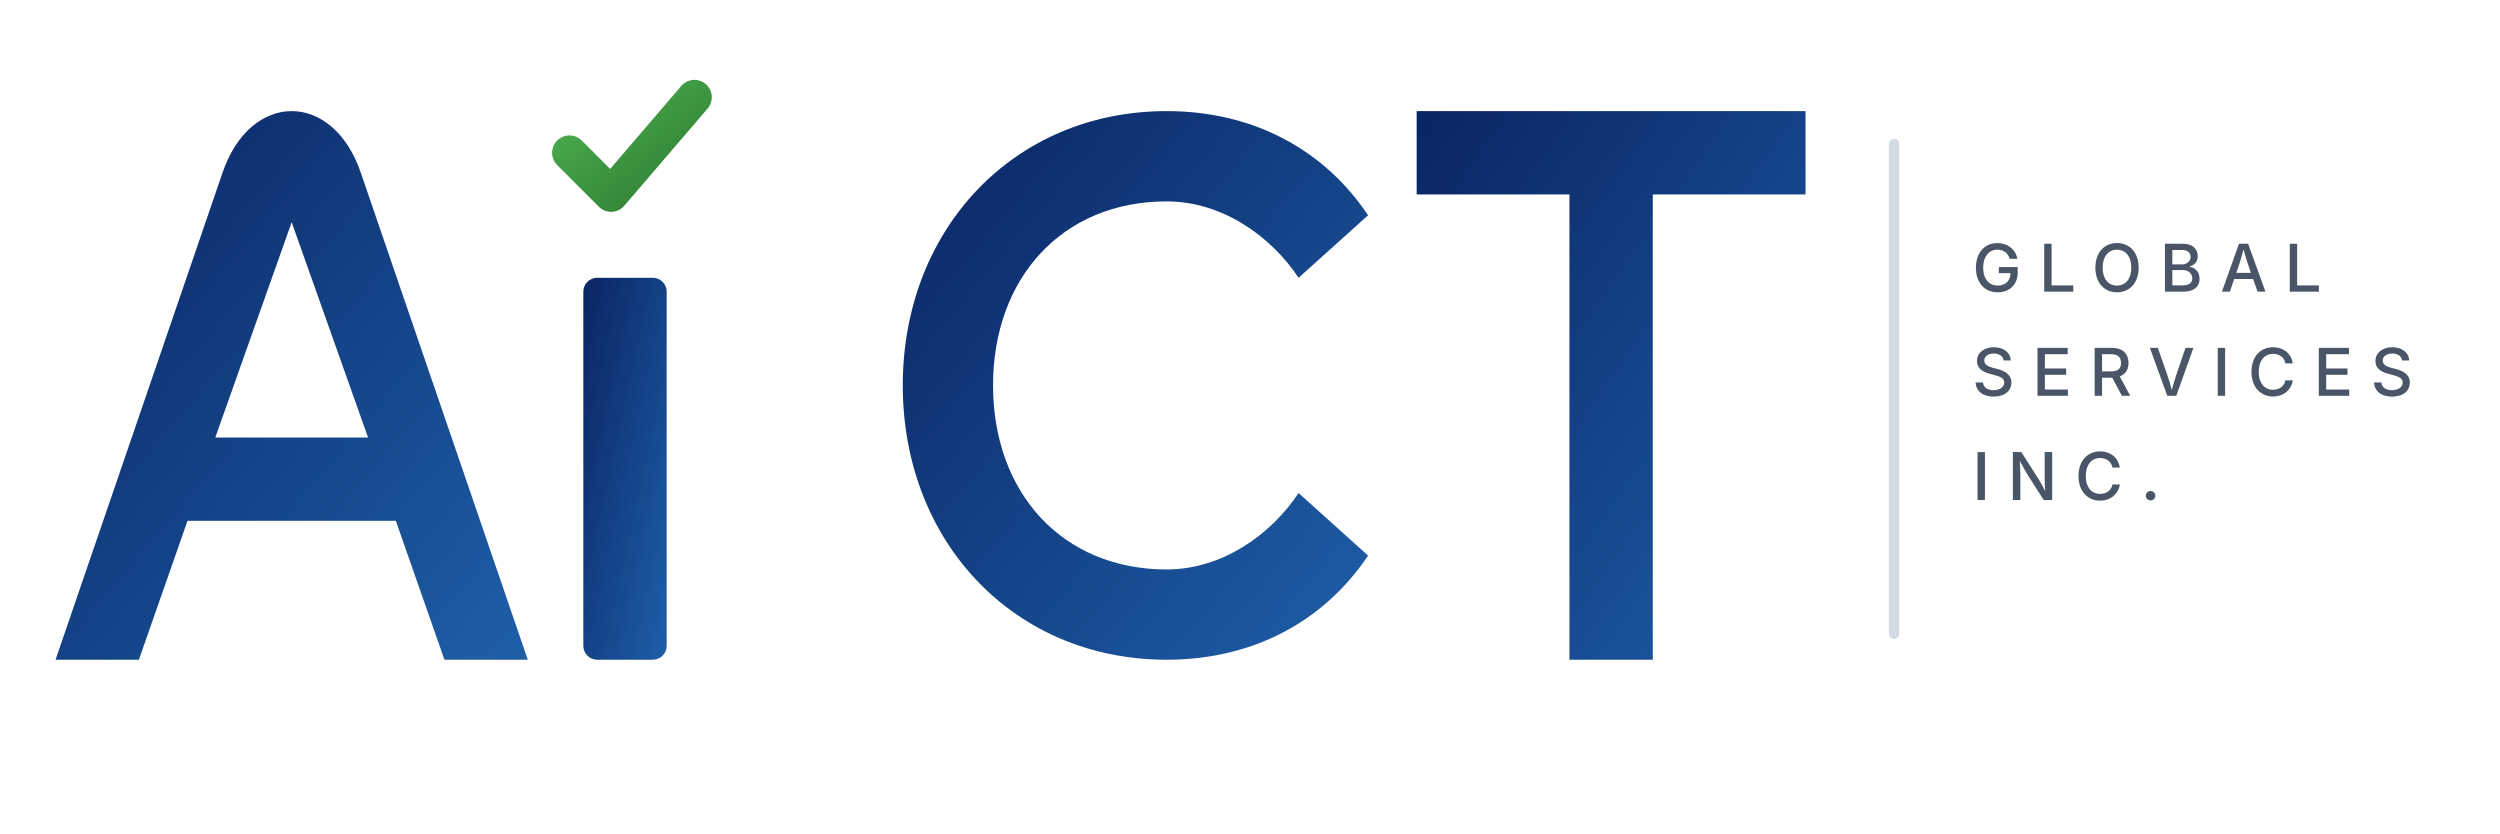
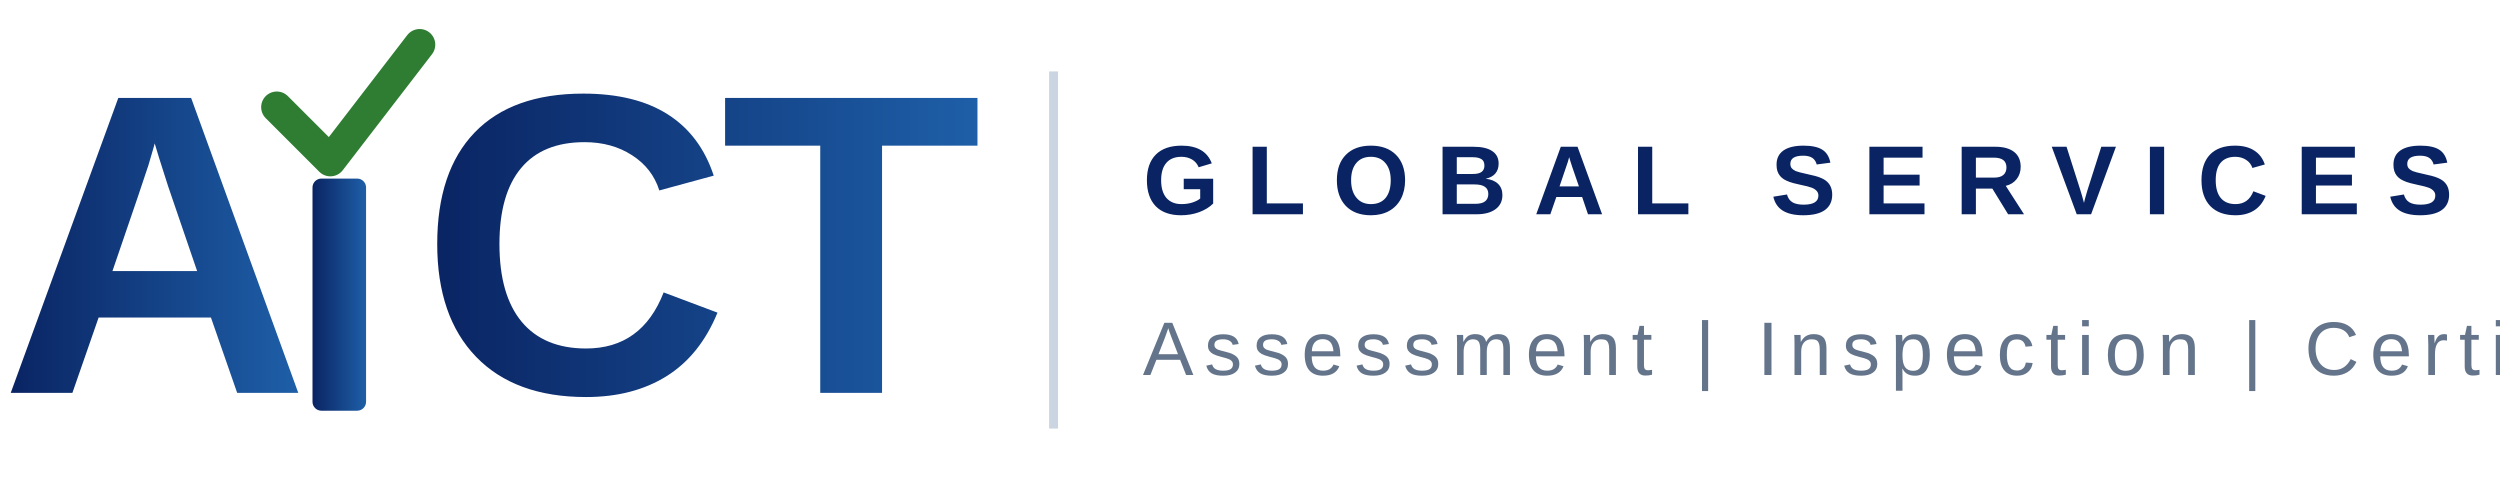
- <svg xmlns="http://www.w3.org/2000/svg" viewBox="0 0 360 120">
+ <svg xmlns="http://www.w3.org/2000/svg" viewBox="0 0 280 56">
  <defs>
-     <linearGradient id="blueGrad" x1="0%" y1="0%" x2="100%" y2="100%">
+     <linearGradient id="b" x1="0%" y1="0%" x2="100%" y2="0%">
      <stop offset="0%" stop-color="#0a2463" />
      <stop offset="100%" stop-color="#1e5fa8" />
    </linearGradient>
-     <linearGradient id="greenGrad" x1="0%" y1="0%" x2="100%" y2="100%">
-       <stop offset="0%" stop-color="#4CAF50" />
-       <stop offset="100%" stop-color="#2E7D32" />
-     </linearGradient>
  </defs>
-   <path d="M8 95 L32 25 C34 19 38 16 42 16 C46 16 50 19 52 25 L76 95 L64 95 L57 75 L27 75 L20 95 Z M31 63 L53 63 L42 32 Z" fill="url(#blueGrad)" />
-   <rect x="84" y="40" width="12" height="55" rx="2" fill="url(#blueGrad)" />
-   <path d="M82 22 L88 28 L100 14" stroke="url(#greenGrad)" stroke-width="5" stroke-linecap="round" stroke-linejoin="round" fill="none" />
-   <path d="M130 55.5 C130 33 146 16 168 16 C181 16 191 22 197 31 L187 40 C183 34 176 29 168 29 C153 29 143 40 143 55.5 C143 71 153 82 168 82 C176 82 183 77 187 71 L197 80 C191 89 181 95 168 95 C146 95 130 78 130 55.5 Z" fill="url(#blueGrad)" />
-   <path d="M204 28 L204 16 L260 16 L260 28 L238 28 L238 95 L226 95 L226 28 Z" fill="url(#blueGrad)" />
-   <rect x="272" y="20" width="1.5" height="72" rx="0.75" fill="#94a3b8" opacity="0.4" />
-   <text x="284" y="42" font-family="Inter, system-ui, sans-serif" font-size="9.5" font-weight="500" letter-spacing="2.5" fill="#4a5568">GLOBAL</text>
-   <text x="284" y="57" font-family="Inter, system-ui, sans-serif" font-size="9.5" font-weight="500" letter-spacing="2.5" fill="#4a5568">SERVICES</text>
-   <text x="284" y="72" font-family="Inter, system-ui, sans-serif" font-size="9.5" font-weight="500" letter-spacing="2.5" fill="#4a5568">INC.</text>
+   <text x="0" y="44" font-family="'Segoe UI', 'Helvetica Neue', Arial, sans-serif" font-size="48" font-weight="700" letter-spacing="-1" fill="url(#b)">A</text>
+   <rect x="35" y="20" width="6" height="26" rx="1" fill="url(#b)" />
+   <path d="M31 12 L37 18 L47 5" stroke="#2E7D32" stroke-width="3.5" stroke-linecap="round" stroke-linejoin="round" fill="none" />
+   <text x="47" y="44" font-family="'Segoe UI', 'Helvetica Neue', Arial, sans-serif" font-size="48" font-weight="700" letter-spacing="-1" fill="url(#b)">CT</text>
+   <line x1="118" y1="8" x2="118" y2="48" stroke="#cbd5e1" stroke-width="1" />
+   <text x="128" y="24" font-family="'Segoe UI', 'Helvetica Neue', Arial, sans-serif" font-size="11" font-weight="600" letter-spacing="3" fill="#0a2463">GLOBAL SERVICES</text>
+   <text x="128" y="42" font-family="'Segoe UI', 'Helvetica Neue', Arial, sans-serif" font-size="8.5" font-weight="400" letter-spacing="1.2" fill="#64748b">Assessment | Inspection | Certification | Technology</text>
</svg>
